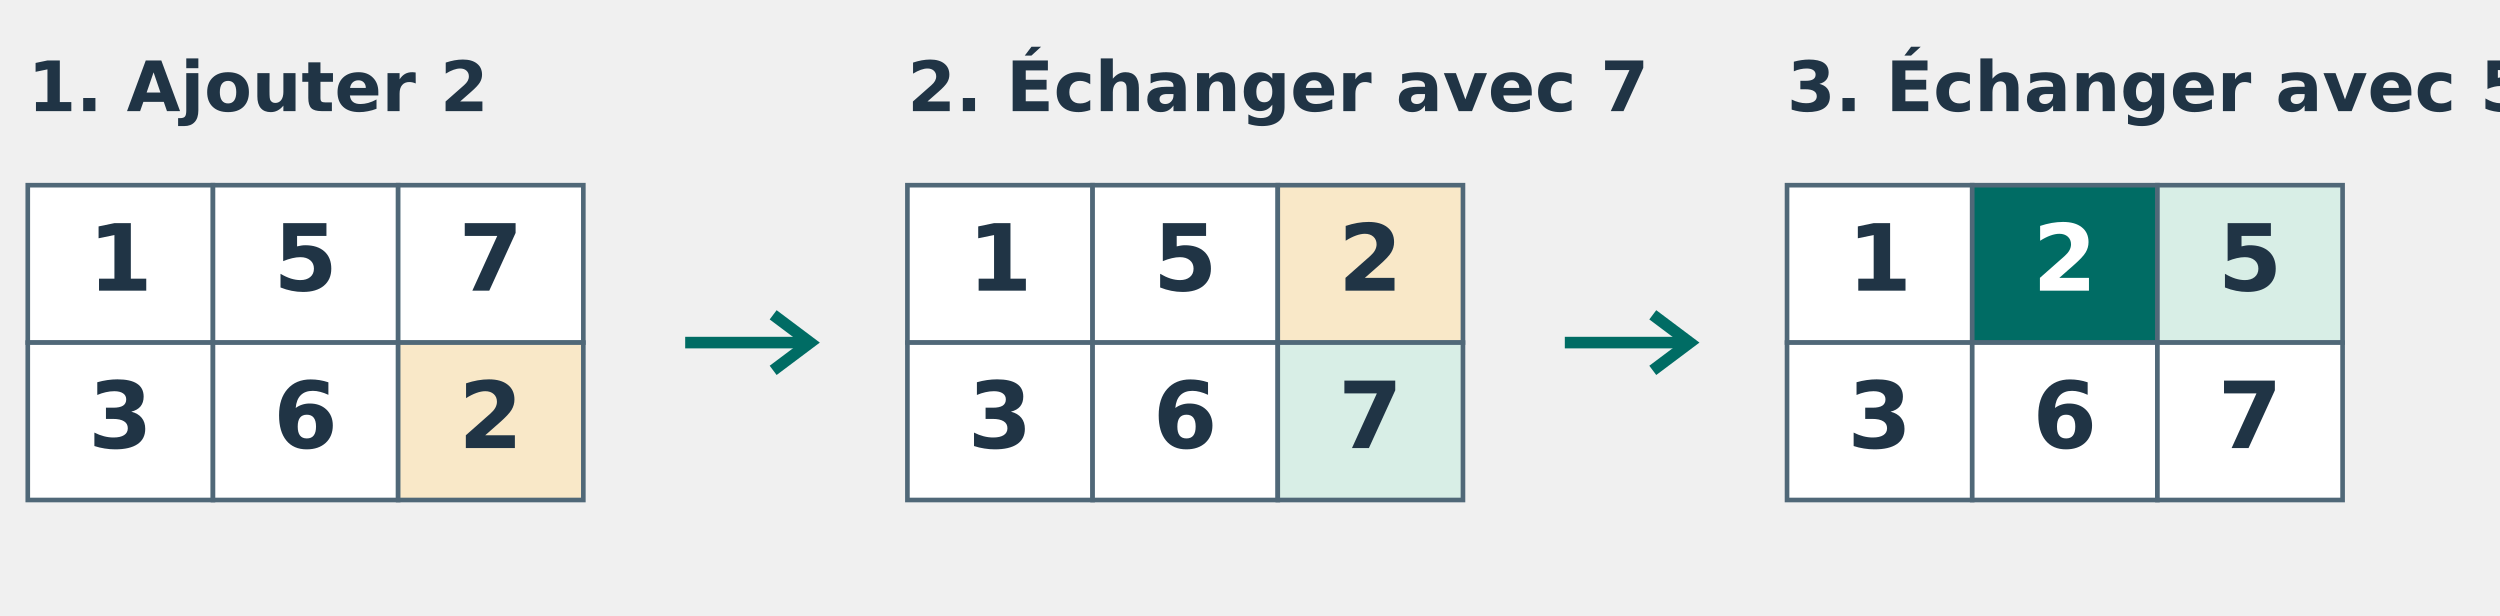
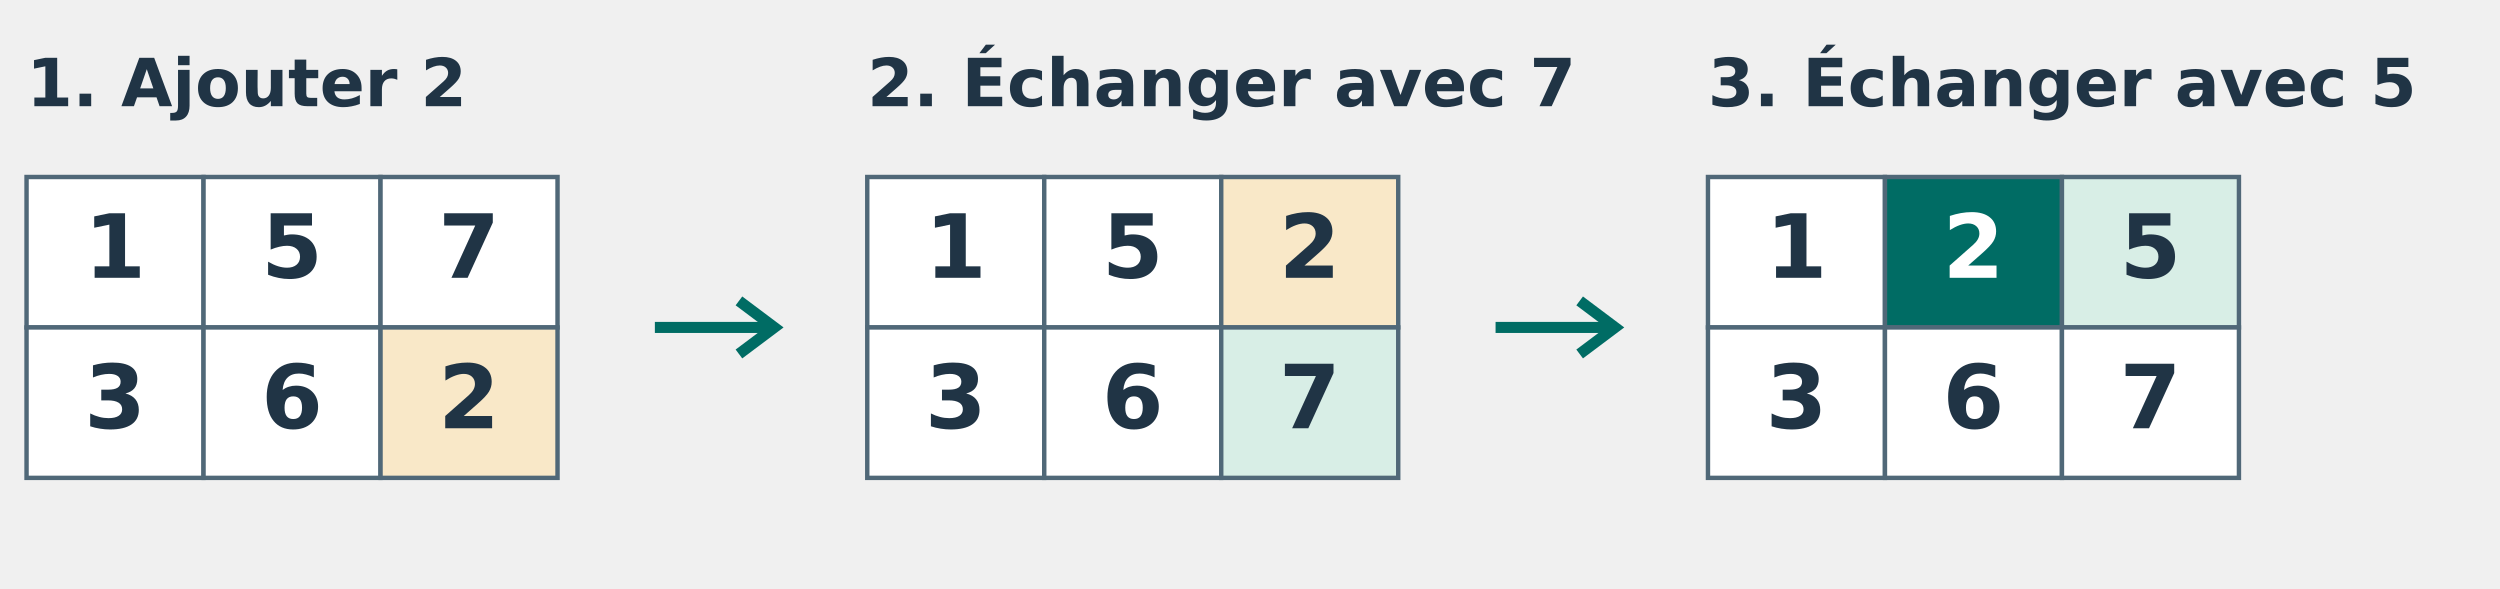
- <svg xmlns="http://www.w3.org/2000/svg" width="540" height="133" viewBox="0 0 540 133" role="img">
+ <svg xmlns="http://www.w3.org/2000/svg" width="565" height="133" viewBox="0 0 565 133" role="img">
  <g font-family="DejaVu Sans, sans-serif" fill="#203445">
    <text x="6" y="24" font-size="15" font-weight="600" text-anchor="start" fill="#203445">1. Ajouter 2</text>
    <rect x="6" y="40" width="40" height="34" fill="#ffffff" stroke="#506878" stroke-width="1" />
    <text x="26.0" y="62.78" font-size="20" font-weight="600" text-anchor="middle" fill="#203445">1</text>
    <rect x="46" y="40" width="40" height="34" fill="#ffffff" stroke="#506878" stroke-width="1" />
    <text x="66.0" y="62.78" font-size="20" font-weight="600" text-anchor="middle" fill="#203445">5</text>
    <rect x="86" y="40" width="40" height="34" fill="#ffffff" stroke="#506878" stroke-width="1" />
    <text x="106.0" y="62.78" font-size="20" font-weight="600" text-anchor="middle" fill="#203445">7</text>
    <rect x="6" y="74" width="40" height="34" fill="#ffffff" stroke="#506878" stroke-width="1" />
    <text x="26.0" y="96.78" font-size="20" font-weight="600" text-anchor="middle" fill="#203445">3</text>
    <rect x="46" y="74" width="40" height="34" fill="#ffffff" stroke="#506878" stroke-width="1" />
    <text x="66.0" y="96.78" font-size="20" font-weight="600" text-anchor="middle" fill="#203445">6</text>
    <rect x="86" y="74" width="40" height="34" fill="#f9e8c8" stroke="#506878" stroke-width="1" />
    <text x="106.0" y="96.78" font-size="20" font-weight="600" text-anchor="middle" fill="#203445">2</text>
    <text x="196" y="24" font-size="15" font-weight="600" text-anchor="start" fill="#203445">2. Échanger avec 7</text>
    <rect x="196" y="40" width="40" height="34" fill="#ffffff" stroke="#506878" stroke-width="1" />
    <text x="216.0" y="62.78" font-size="20" font-weight="600" text-anchor="middle" fill="#203445">1</text>
    <rect x="236" y="40" width="40" height="34" fill="#ffffff" stroke="#506878" stroke-width="1" />
    <text x="256.0" y="62.78" font-size="20" font-weight="600" text-anchor="middle" fill="#203445">5</text>
    <rect x="276" y="40" width="40" height="34" fill="#f9e8c8" stroke="#506878" stroke-width="1" />
    <text x="296.0" y="62.78" font-size="20" font-weight="600" text-anchor="middle" fill="#203445">2</text>
    <rect x="196" y="74" width="40" height="34" fill="#ffffff" stroke="#506878" stroke-width="1" />
    <text x="216.0" y="96.78" font-size="20" font-weight="600" text-anchor="middle" fill="#203445">3</text>
    <rect x="236" y="74" width="40" height="34" fill="#ffffff" stroke="#506878" stroke-width="1" />
    <text x="256.0" y="96.78" font-size="20" font-weight="600" text-anchor="middle" fill="#203445">6</text>
    <rect x="276" y="74" width="40" height="34" fill="#d8eee6" stroke="#506878" stroke-width="1" />
    <text x="296.0" y="96.78" font-size="20" font-weight="600" text-anchor="middle" fill="#203445">7</text>
    <text x="386" y="24" font-size="15" font-weight="600" text-anchor="start" fill="#203445">3. Échanger avec 5</text>
    <rect x="386" y="40" width="40" height="34" fill="#ffffff" stroke="#506878" stroke-width="1" />
    <text x="406.0" y="62.78" font-size="20" font-weight="600" text-anchor="middle" fill="#203445">1</text>
    <rect x="426" y="40" width="40" height="34" fill="#006c64" stroke="#506878" stroke-width="1" />
    <text x="446.0" y="62.78" font-size="20" font-weight="600" text-anchor="middle" fill="#ffffff">2</text>
    <rect x="466" y="40" width="40" height="34" fill="#d8eee6" stroke="#506878" stroke-width="1" />
    <text x="486.0" y="62.78" font-size="20" font-weight="600" text-anchor="middle" fill="#203445">5</text>
    <rect x="386" y="74" width="40" height="34" fill="#ffffff" stroke="#506878" stroke-width="1" />
    <text x="406.0" y="96.78" font-size="20" font-weight="600" text-anchor="middle" fill="#203445">3</text>
    <rect x="426" y="74" width="40" height="34" fill="#ffffff" stroke="#506878" stroke-width="1" />
    <text x="446.0" y="96.78" font-size="20" font-weight="600" text-anchor="middle" fill="#203445">6</text>
    <rect x="466" y="74" width="40" height="34" fill="#ffffff" stroke="#506878" stroke-width="1" />
    <text x="486.0" y="96.78" font-size="20" font-weight="600" text-anchor="middle" fill="#203445">7</text>
    <line x1="148" y1="74" x2="174" y2="74" stroke="#006c64" stroke-width="2.5" />
    <path d="M 167 68 l 8 6 l -8 6" stroke="#006c64" stroke-width="2.5" fill="none" />
    <line x1="338" y1="74" x2="364" y2="74" stroke="#006c64" stroke-width="2.5" />
    <path d="M 357 68 l 8 6 l -8 6" stroke="#006c64" stroke-width="2.5" fill="none" />
  </g>
</svg>
